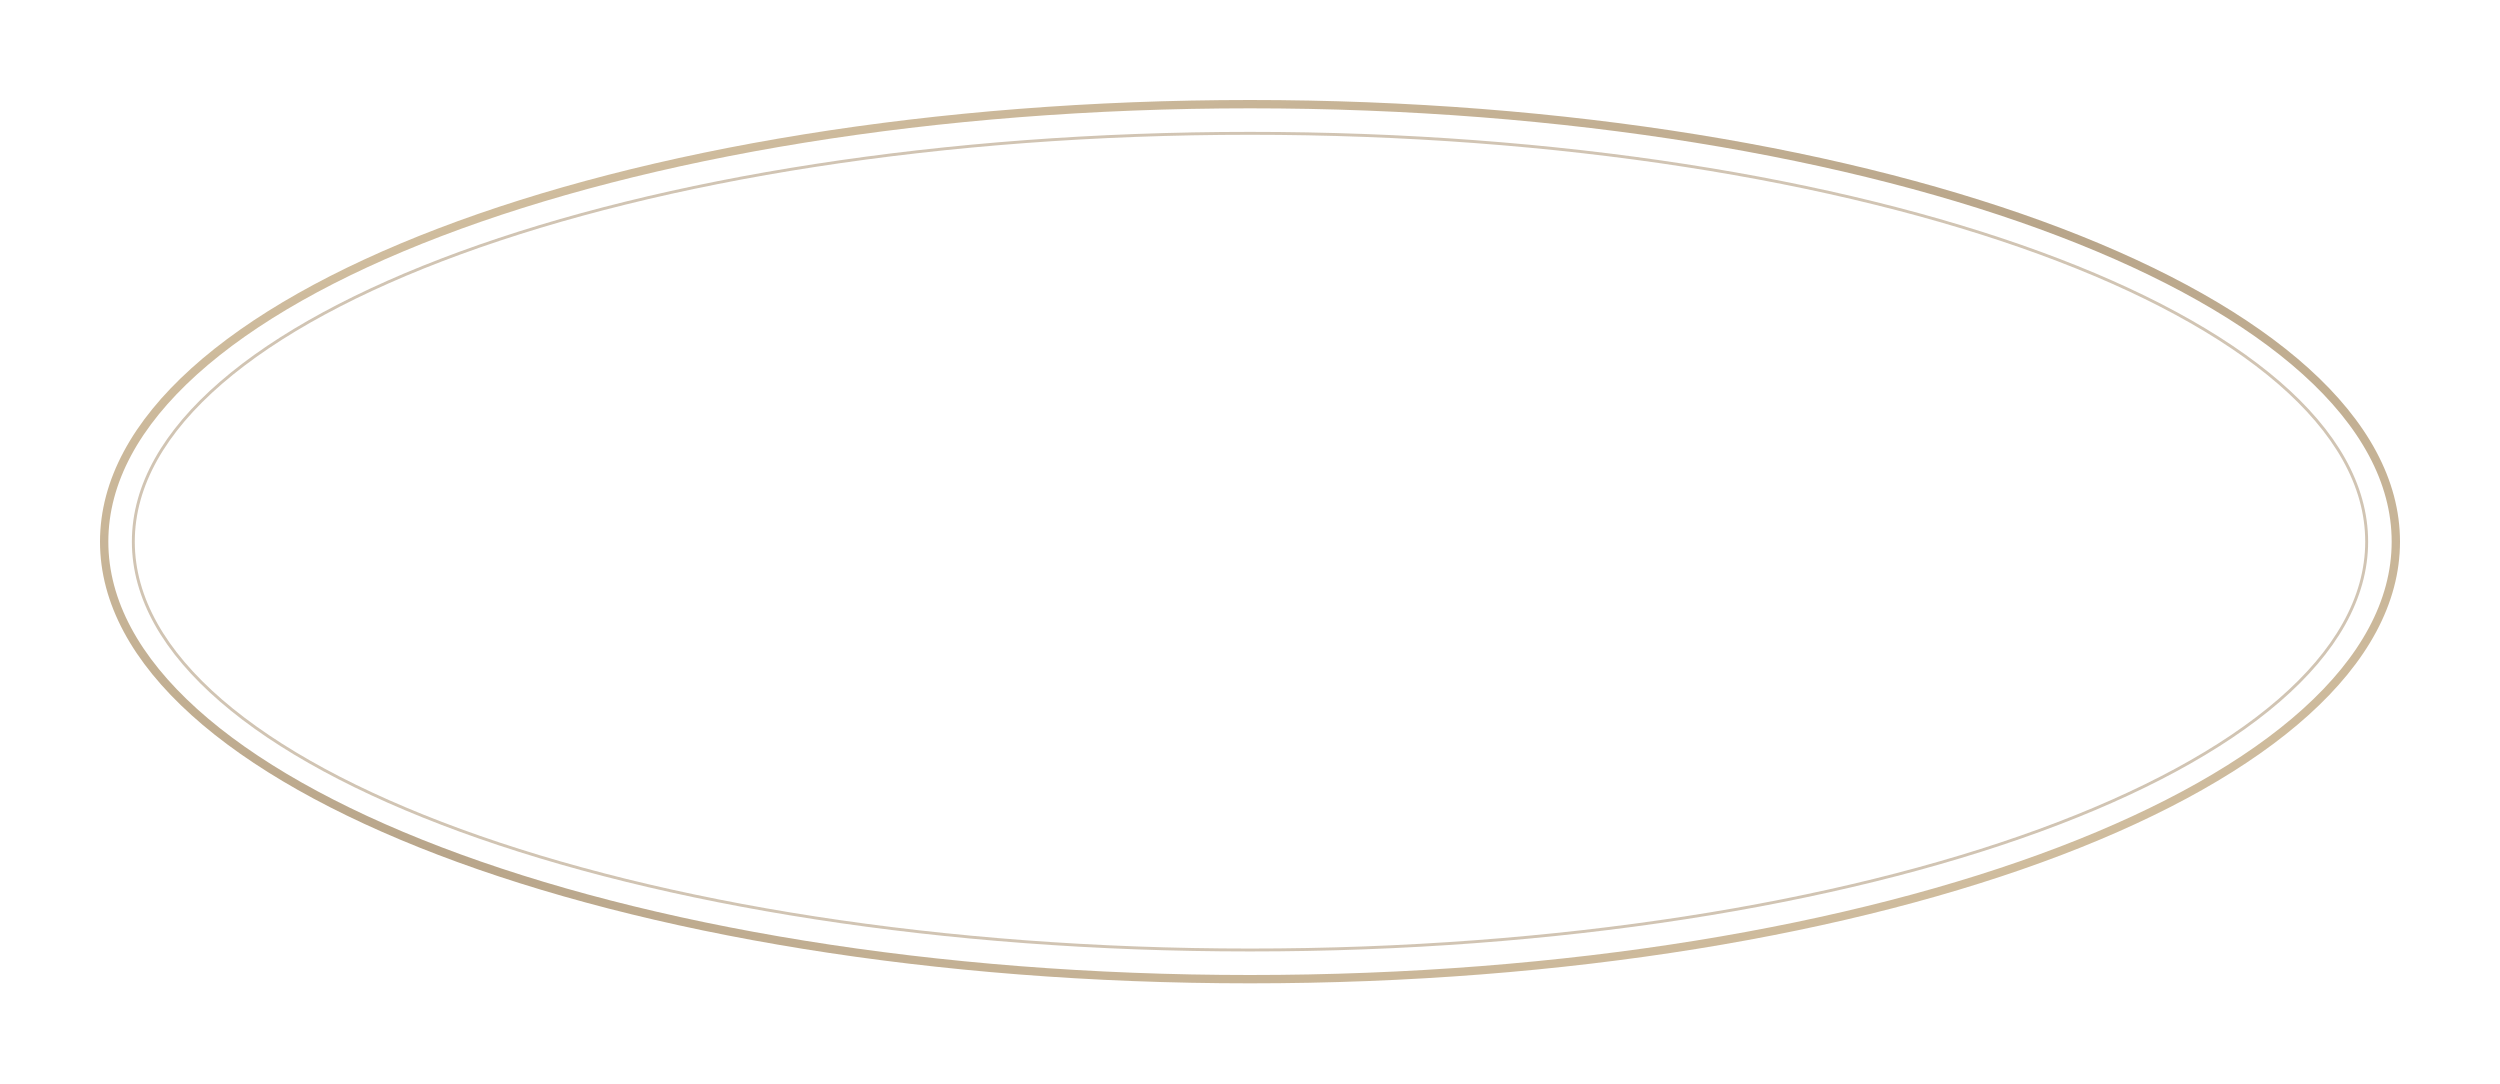
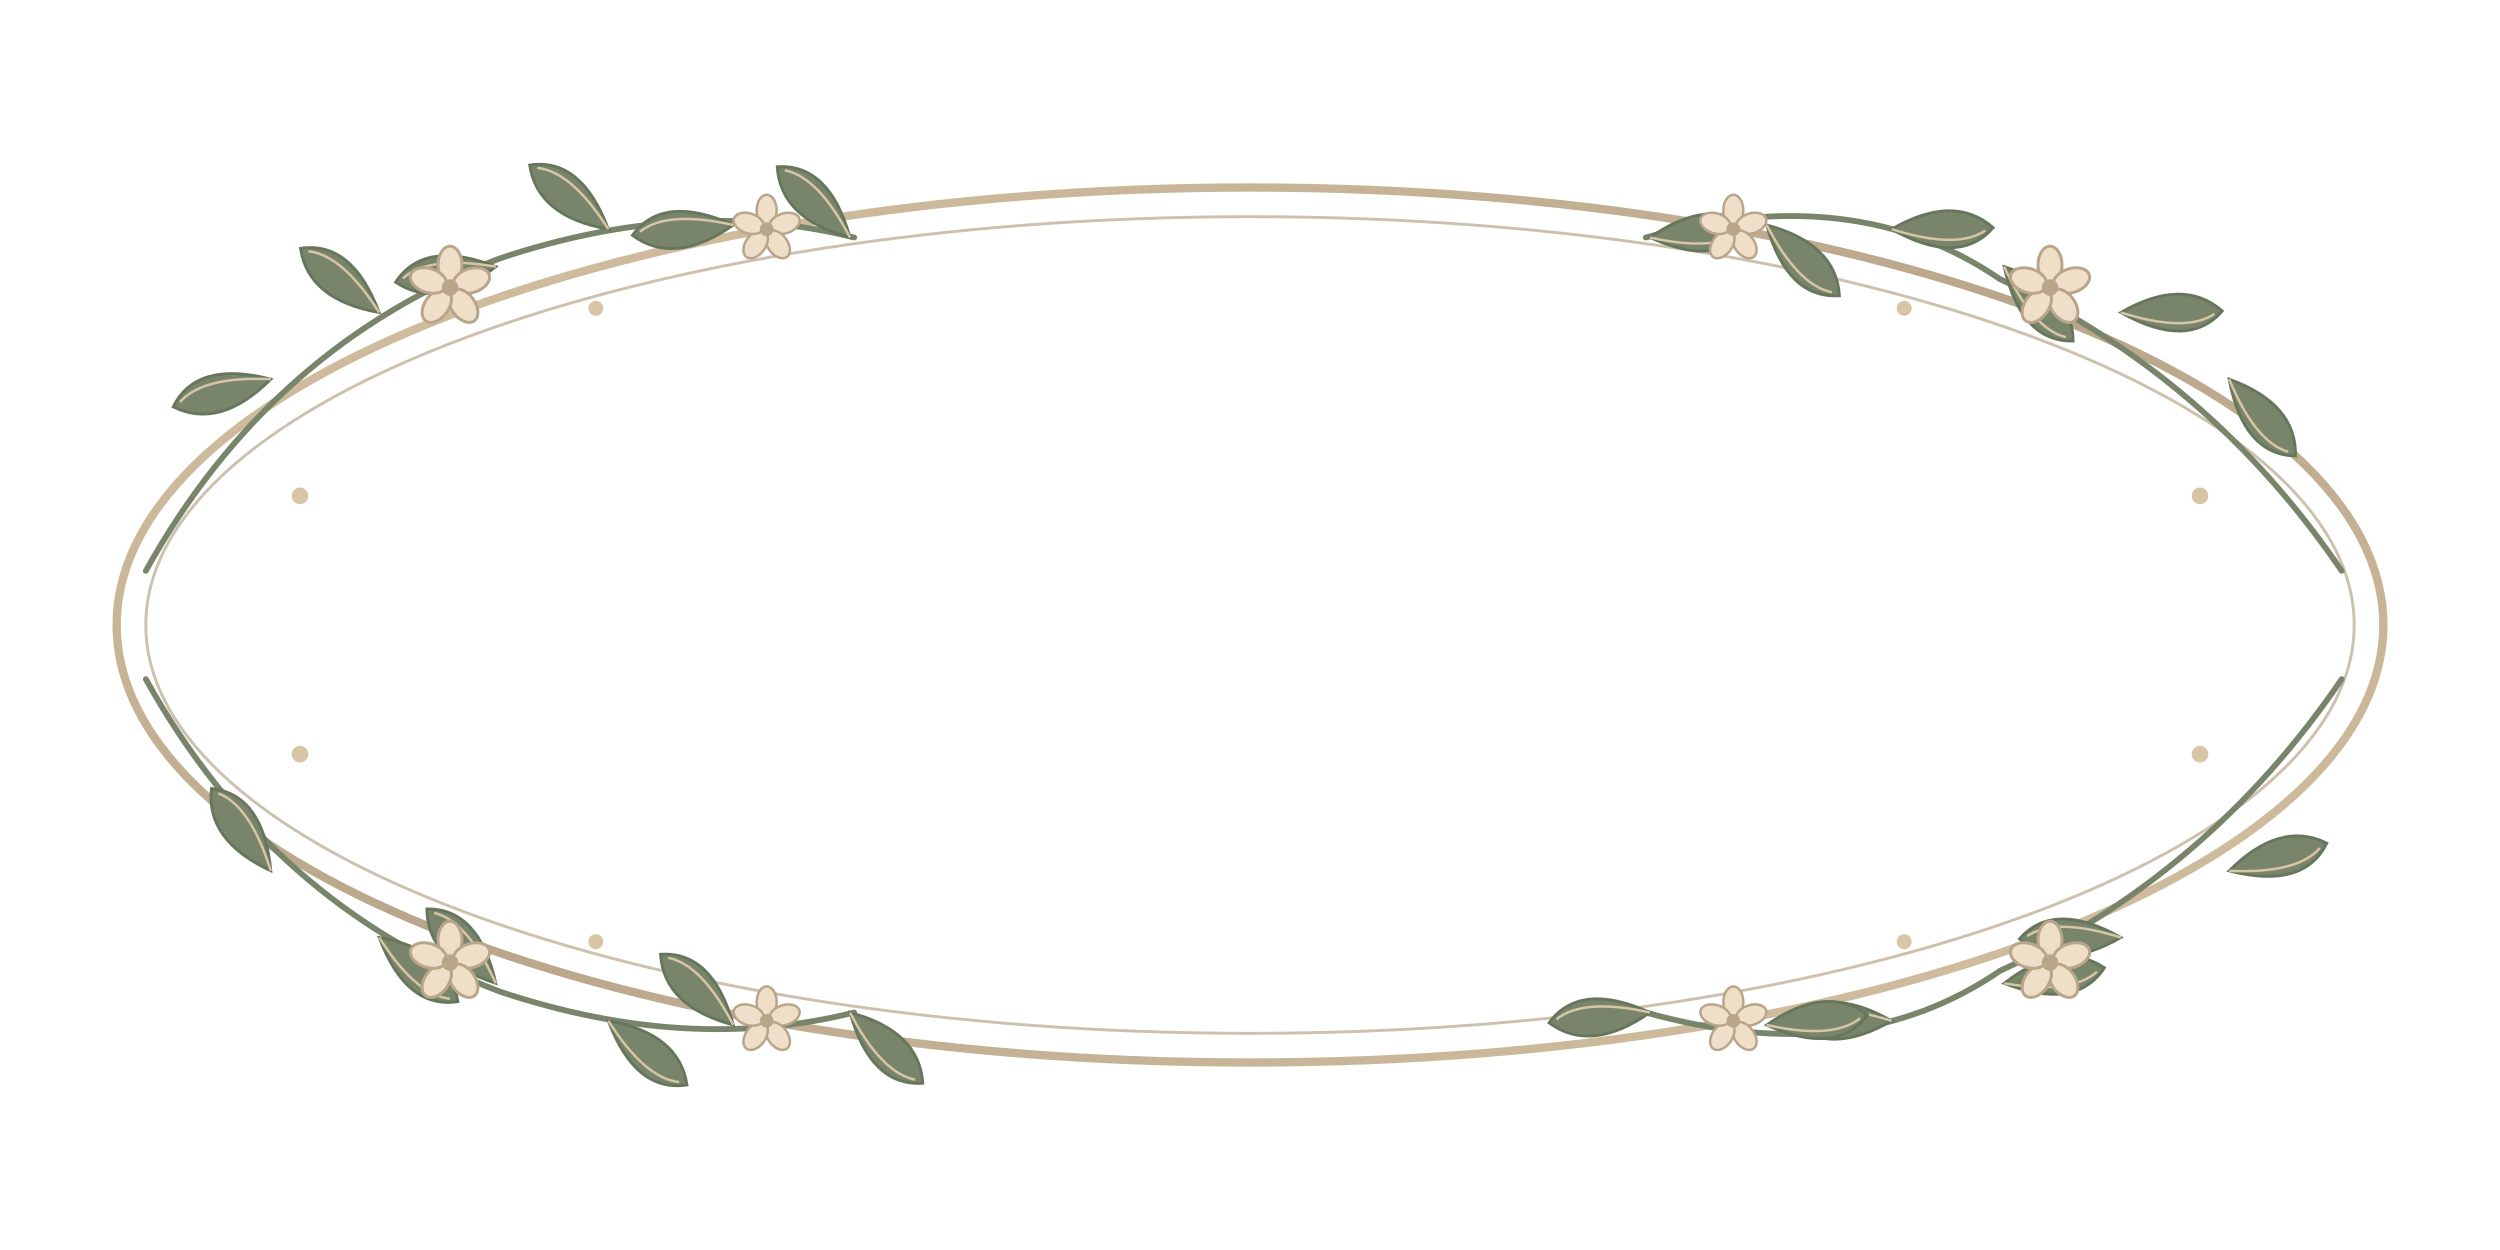
- <svg xmlns="http://www.w3.org/2000/svg" viewBox="0 0 600 260" width="600" height="260">
+ <svg xmlns="http://www.w3.org/2000/svg" viewBox="0 0 600 300" width="600" height="300">
  <defs>
-     <linearGradient id="frameColor" x1="0%" y1="0%" x2="100%" y2="100%">
+     <linearGradient id="gold" x1="0" y1="0" x2="1" y2="1">
      <stop offset="0%" stop-color="#D8C5A5" />
      <stop offset="50%" stop-color="#B8A58A" />
      <stop offset="100%" stop-color="#D8C5A5" />
    </linearGradient>
+     <g id="leaf">
+       <path d="M0 0 Q-12 -14 -23 -8 Q-17 3 0 0Z" fill="#78856B" stroke="#66765D" stroke-width="0.7" />
+       <path d="M0 0 Q-13 -10 -21 -8" fill="none" stroke="#D8C5A5" stroke-width="0.6" />
+     </g>
+     <g id="flower">
+       <g fill="#F0DFC8" stroke="#B8A58A" stroke-width="0.8">
+         <ellipse cx="0" cy="-6" rx="3.2" ry="5" />
+         <ellipse cx="0" cy="-6" rx="3.2" ry="5" transform="rotate(72)" />
+         <ellipse cx="0" cy="-6" rx="3.2" ry="5" transform="rotate(144)" />
+         <ellipse cx="0" cy="-6" rx="3.2" ry="5" transform="rotate(216)" />
+         <ellipse cx="0" cy="-6" rx="3.2" ry="5" transform="rotate(288)" />
+       </g>
+       <circle r="2.2" fill="#B8A58A" />
+     </g>
  </defs>
-   <ellipse cx="300" cy="130" rx="275" ry="105" fill="none" stroke="url(#frameColor)" stroke-width="2" />
-   <ellipse cx="300" cy="130" rx="268" ry="98" fill="none" stroke="#B8A58A" stroke-width="0.7" opacity="0.65" />
+   <ellipse cx="300" cy="150" rx="272" ry="105" fill="none" stroke="url(#gold)" stroke-width="2" />
+   <ellipse cx="300" cy="150" rx="265" ry="98" fill="none" stroke="#B8A58A" stroke-width="0.7" opacity="0.7" />
+   <g fill="none" stroke="#78856B" stroke-width="1.4" stroke-linecap="round">
+     <path d="M35 137 Q65 83 120 62 Q165 47 205 57" />
+     <path d="M395 57 Q445 43 480 67 Q530 90 562 137" />
+   </g>
+   <g>
+     <use href="#leaf" transform="translate(65 91) rotate(-35)" />
+     <use href="#leaf" transform="translate(91 75) rotate(20)" />
+     <use href="#leaf" transform="translate(119 64) rotate(-28)" />
+     <use href="#leaf" transform="translate(146 55) rotate(20)" />
+     <use href="#leaf" transform="translate(176 54) rotate(-25)" />
+     <use href="#leaf" transform="translate(204 57) rotate(25)" />
+     <use href="#leaf" transform="translate(535 91) rotate(210)" />
+     <use href="#leaf" transform="translate(509 75) rotate(160)" />
+     <use href="#leaf" transform="translate(481 64) rotate(208)" />
+     <use href="#leaf" transform="translate(454 55) rotate(160)" />
+     <use href="#leaf" transform="translate(424 54) rotate(205)" />
+     <use href="#leaf" transform="translate(396 57) rotate(155)" />
+   </g>
+   <use href="#flower" transform="translate(108 69) scale(0.9)" />
+   <use href="#flower" transform="translate(184 55) scale(0.75)" />
+   <use href="#flower" transform="translate(492 69) scale(0.9)" />
+   <use href="#flower" transform="translate(416 55) scale(0.75)" />
+   <g fill="none" stroke="#78856B" stroke-width="1.4" stroke-linecap="round">
+     <path d="M35 163 Q65 217 120 238 Q165 253 205 243" />
+     <path d="M395 243 Q445 257 480 233 Q530 210 562 163" />
+   </g>
+   <g>
+     <use href="#leaf" transform="translate(65 209) rotate(35)" />
+     <use href="#leaf" transform="translate(91 225) rotate(200)" />
+     <use href="#leaf" transform="translate(119 236) rotate(28)" />
+     <use href="#leaf" transform="translate(146 245) rotate(200)" />
+     <use href="#leaf" transform="translate(176 246) rotate(25)" />
+     <use href="#leaf" transform="translate(204 243) rotate(205)" />
+     <use href="#leaf" transform="translate(535 209) rotate(145)" />
+     <use href="#leaf" transform="translate(509 225) rotate(-20)" />
+     <use href="#leaf" transform="translate(481 236) rotate(152)" />
+     <use href="#leaf" transform="translate(454 245) rotate(-20)" />
+     <use href="#leaf" transform="translate(424 246) rotate(155)" />
+     <use href="#leaf" transform="translate(396 243) rotate(-25)" />
+   </g>
+   <use href="#flower" transform="translate(108 231) scale(0.9)" />
+   <use href="#flower" transform="translate(184 245) scale(0.75)" />
+   <use href="#flower" transform="translate(492 231) scale(0.9)" />
+   <use href="#flower" transform="translate(416 245) scale(0.75)" />
+   <g fill="#D8C5A5">
+     <circle cx="72" cy="119" r="2" />
+     <circle cx="143" cy="74" r="1.8" />
+     <circle cx="528" cy="119" r="2" />
+     <circle cx="457" cy="74" r="1.8" />
+     <circle cx="72" cy="181" r="2" />
+     <circle cx="143" cy="226" r="1.8" />
+     <circle cx="528" cy="181" r="2" />
+     <circle cx="457" cy="226" r="1.8" />
+   </g>
</svg>
